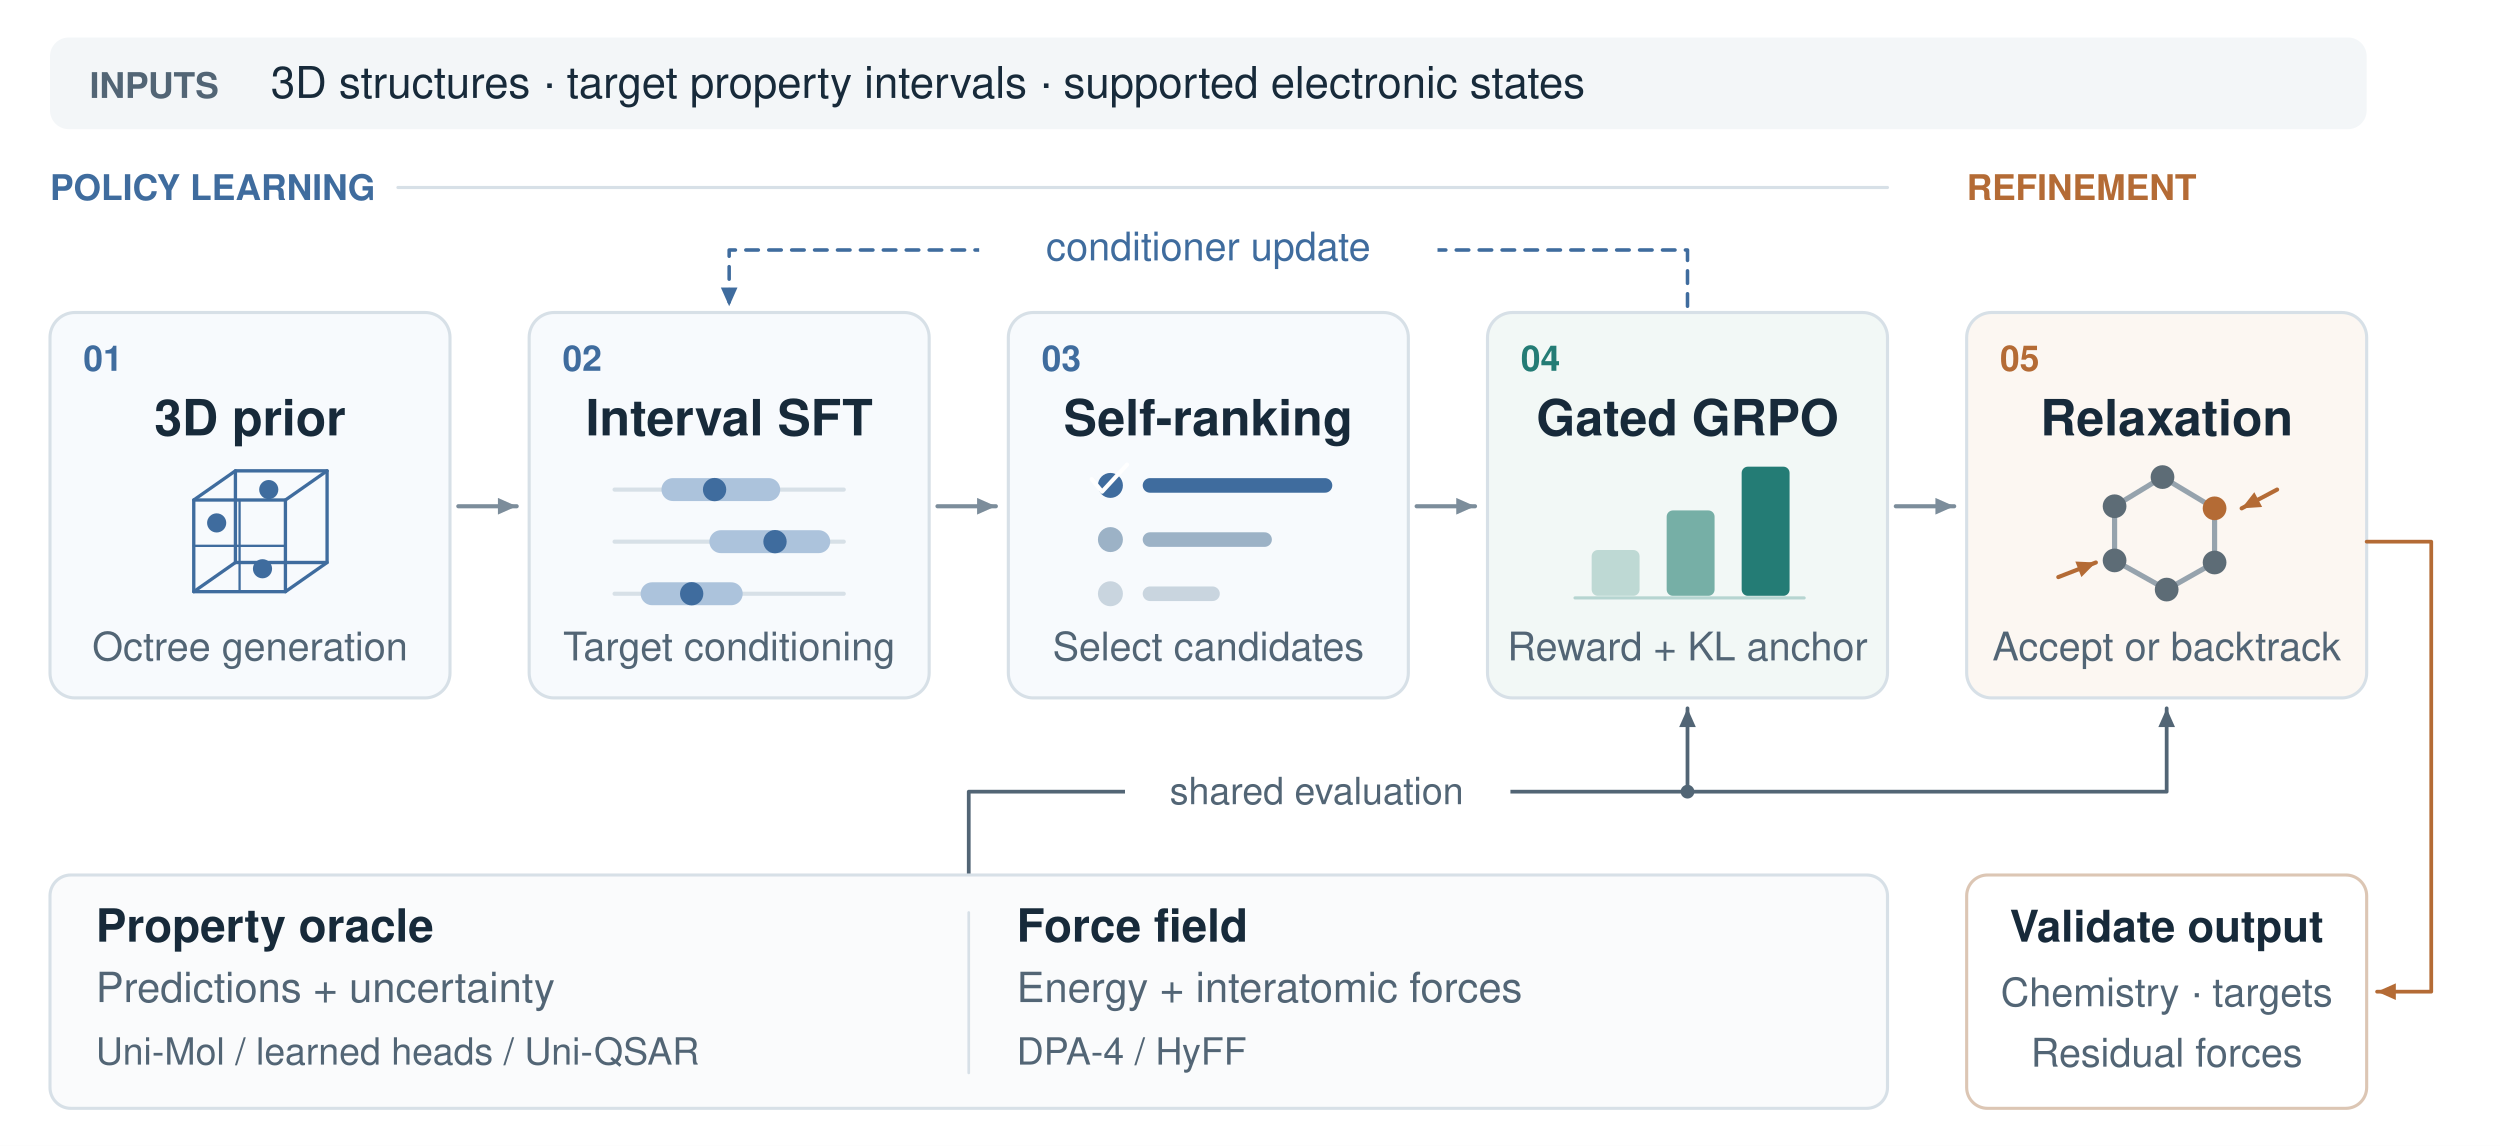
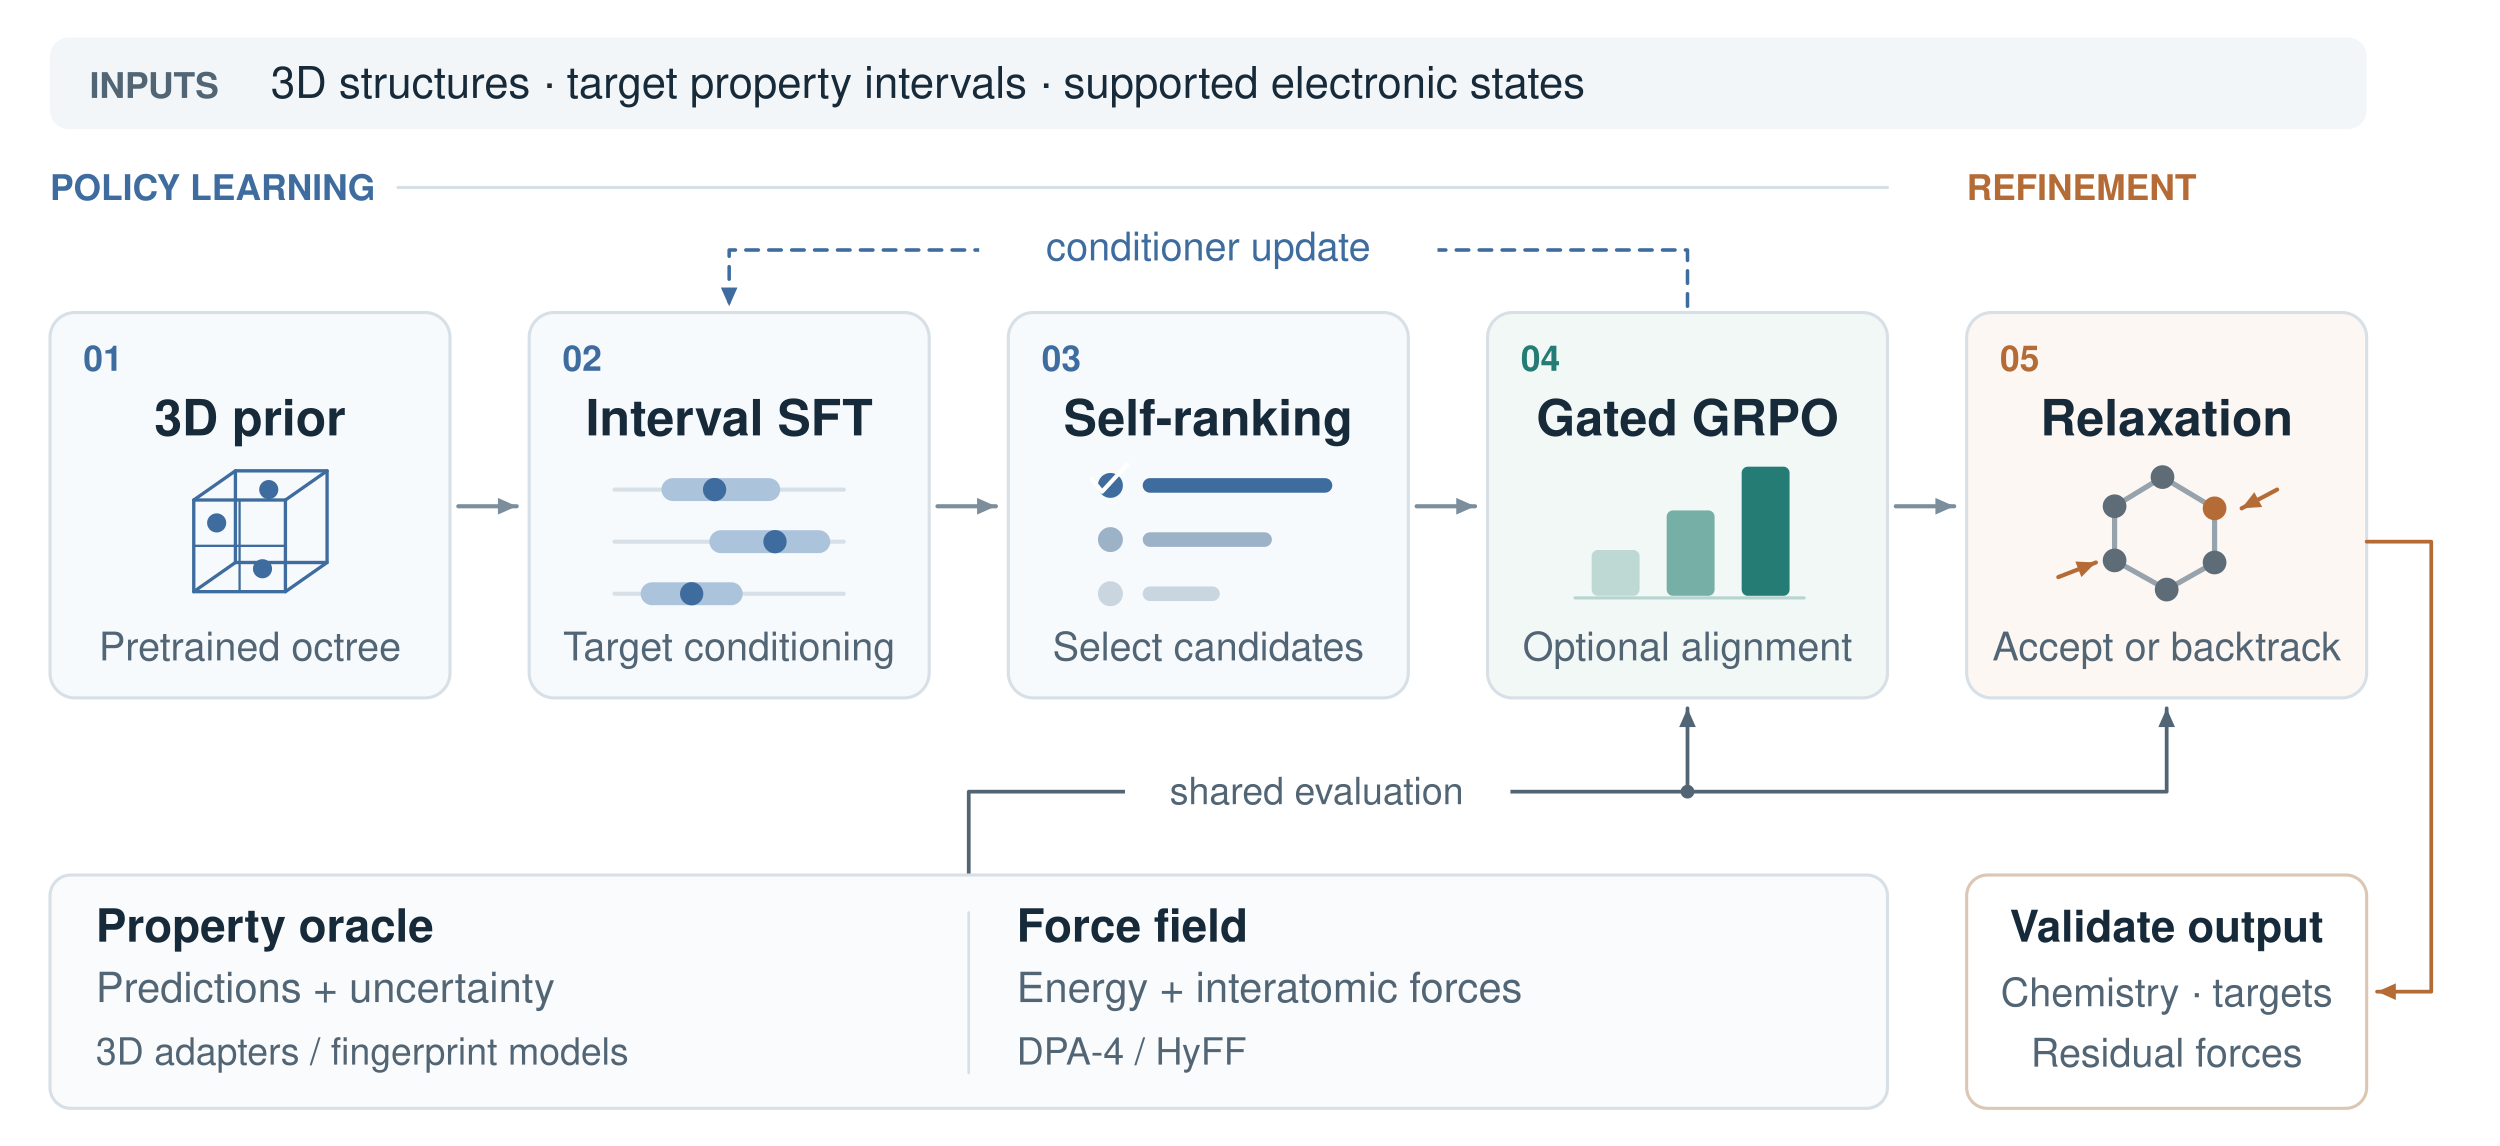
<svg xmlns="http://www.w3.org/2000/svg" width="1200" height="550" viewBox="0 0 1200 550" role="img" aria-labelledby="title desc">
  <rect x="0" y="0" width="1200" height="550" rx="0" fill="#FFFFFF" stroke="none" stroke-width="1.5" />
  <rect x="24" y="18" width="1112" height="44" rx="9" fill="#F3F6F8" stroke="none" stroke-width="1.5" />
  <text x="43" y="47" font-family="Helvetica, Arial, sans-serif" font-size="17" font-weight="700" fill="#526575" text-anchor="start">INPUTS</text>
  <text x="130" y="47" font-family="Helvetica, Arial, sans-serif" font-size="21" font-weight="400" fill="#172A3A" text-anchor="start">3D structures  ·  target property intervals  ·  supported electronic states</text>
  <text x="24" y="96" font-family="Helvetica, Arial, sans-serif" font-size="17" font-weight="700" fill="#3F6C9E" text-anchor="start">POLICY LEARNING</text>
  <polyline points="191,90 906,90" fill="none" stroke="#D7E0E7" stroke-width="1.5" stroke-linejoin="round" stroke-linecap="round" />
  <text x="944" y="96" font-family="Helvetica, Arial, sans-serif" font-size="17" font-weight="700" fill="#B46B35" text-anchor="start">REFINEMENT</text>
  <polyline points="810,147 810,120 350,120 350,147" fill="none" stroke="#3F6C9E" stroke-width="1.7" stroke-linejoin="round" stroke-linecap="round" stroke-dasharray="6 5" />
  <polygon points="350,147 354,138 346,138" fill="#3F6C9E" />
  <rect x="470" y="105" width="220" height="27" rx="0" fill="#FFFFFF" stroke="none" stroke-width="1.5" />
  <text x="580" y="125" font-family="Helvetica, Arial, sans-serif" font-size="19" font-weight="400" fill="#3F6C9E" text-anchor="middle">conditioner update</text>
  <rect x="24" y="150" width="192" height="185" rx="12" fill="#F7FAFD" stroke="#D7E0E7" stroke-width="1.5" />
  <text x="40" y="178" font-family="Helvetica, Arial, sans-serif" font-size="17" font-weight="700" fill="#3F6C9E" text-anchor="start">01</text>
  <text x="120" y="209" font-family="Helvetica, Arial, sans-serif" font-size="24" font-weight="700" fill="#172A3A" text-anchor="middle">3D prior</text>
  <polyline points="93,240 137,240 137,284 93,284 93,240" fill="none" stroke="#3F6C9E" stroke-width="1.6" stroke-linejoin="round" stroke-linecap="round" />
  <polyline points="113,226 157,226 157,270 113,270 113,226" fill="none" stroke="#3F6C9E" stroke-width="1.6" stroke-linejoin="round" stroke-linecap="round" />
  <polyline points="93,240 113,226" fill="none" stroke="#3F6C9E" stroke-width="1.6" stroke-linejoin="round" stroke-linecap="round" />
  <polyline points="137,240 157,226" fill="none" stroke="#3F6C9E" stroke-width="1.6" stroke-linejoin="round" stroke-linecap="round" />
  <polyline points="137,284 157,270" fill="none" stroke="#3F6C9E" stroke-width="1.6" stroke-linejoin="round" stroke-linecap="round" />
  <polyline points="93,284 113,270" fill="none" stroke="#3F6C9E" stroke-width="1.6" stroke-linejoin="round" stroke-linecap="round" />
  <polyline points="115,240 115,284" fill="none" stroke="#3F6C9E" stroke-width="1.1" stroke-linejoin="round" stroke-linecap="round" />
  <polyline points="93,262 137,262" fill="none" stroke="#3F6C9E" stroke-width="1.1" stroke-linejoin="round" stroke-linecap="round" />
  <circle cx="104" cy="251" r="4.6" fill="#3F6C9E" stroke="none" stroke-width="1.5" />
  <circle cx="126" cy="273" r="4.6" fill="#3F6C9E" stroke="none" stroke-width="1.5" />
  <circle cx="129" cy="235" r="4.6" fill="#3F6C9E" stroke="none" stroke-width="1.5" />
-   <text x="120" y="317" font-family="Helvetica, Arial, sans-serif" font-size="19" font-weight="400" fill="#526575" text-anchor="middle">Octree generation</text>
+   <text x="120" y="317" font-family="Helvetica, Arial, sans-serif" font-size="19" font-weight="400" fill="#526575" text-anchor="middle">Pretrained octree</text>
  <rect x="254" y="150" width="192" height="185" rx="12" fill="#F7FAFD" stroke="#D7E0E7" stroke-width="1.5" />
  <text x="270" y="178" font-family="Helvetica, Arial, sans-serif" font-size="17" font-weight="700" fill="#3F6C9E" text-anchor="start">02</text>
  <text x="350" y="209" font-family="Helvetica, Arial, sans-serif" font-size="24" font-weight="700" fill="#172A3A" text-anchor="middle">Interval SFT</text>
  <polyline points="295,235 405,235" fill="none" stroke="#D7E0E7" stroke-width="2" stroke-linejoin="round" stroke-linecap="round" />
  <polyline points="323,235 369,235" fill="none" stroke="#ACC3DC" stroke-width="11" stroke-linejoin="round" stroke-linecap="round" />
  <circle cx="343" cy="235" r="5.6" fill="#3F6C9E" stroke="none" stroke-width="1.5" />
  <polyline points="295,260 405,260" fill="none" stroke="#D7E0E7" stroke-width="2" stroke-linejoin="round" stroke-linecap="round" />
  <polyline points="346,260 393,260" fill="none" stroke="#ACC3DC" stroke-width="11" stroke-linejoin="round" stroke-linecap="round" />
  <circle cx="372" cy="260" r="5.6" fill="#3F6C9E" stroke="none" stroke-width="1.5" />
  <polyline points="295,285 405,285" fill="none" stroke="#D7E0E7" stroke-width="2" stroke-linejoin="round" stroke-linecap="round" />
  <polyline points="313,285 351,285" fill="none" stroke="#ACC3DC" stroke-width="11" stroke-linejoin="round" stroke-linecap="round" />
  <circle cx="332" cy="285" r="5.6" fill="#3F6C9E" stroke="none" stroke-width="1.5" />
  <text x="350" y="317" font-family="Helvetica, Arial, sans-serif" font-size="19" font-weight="400" fill="#526575" text-anchor="middle">Target conditioning</text>
  <rect x="484" y="150" width="192" height="185" rx="12" fill="#F7FAFD" stroke="#D7E0E7" stroke-width="1.5" />
  <text x="500" y="178" font-family="Helvetica, Arial, sans-serif" font-size="17" font-weight="700" fill="#3F6C9E" text-anchor="start">03</text>
  <text x="580" y="209" font-family="Helvetica, Arial, sans-serif" font-size="24" font-weight="700" fill="#172A3A" text-anchor="middle">Self-ranking</text>
  <circle cx="533" cy="233" r="6" fill="#3F6C9E" stroke="none" stroke-width="1.5" />
  <polyline points="552,233 636,233" fill="none" stroke="#3F6C9E" stroke-width="7" stroke-linejoin="round" stroke-linecap="round" />
  <circle cx="533" cy="259" r="6" fill="#9CB2C6" stroke="none" stroke-width="1.5" />
  <polyline points="552,259 607,259" fill="none" stroke="#9CB2C6" stroke-width="7" stroke-linejoin="round" stroke-linecap="round" />
  <circle cx="533" cy="285" r="6" fill="#C9D5DF" stroke="none" stroke-width="1.5" />
  <polyline points="552,285 582,285" fill="none" stroke="#C9D5DF" stroke-width="7" stroke-linejoin="round" stroke-linecap="round" />
  <polyline points="524,230 529,236 541,223" fill="none" stroke="#FFFFFF" stroke-width="2" stroke-linejoin="round" stroke-linecap="round" />
  <text x="580" y="317" font-family="Helvetica, Arial, sans-serif" font-size="19" font-weight="400" fill="#526575" text-anchor="middle">Select candidates</text>
  <rect x="714" y="150" width="192" height="185" rx="12" fill="#F2F8F6" stroke="#D7E0E7" stroke-width="1.5" />
  <text x="730" y="178" font-family="Helvetica, Arial, sans-serif" font-size="17" font-weight="700" fill="#247C75" text-anchor="start">04</text>
  <text x="810" y="209" font-family="Helvetica, Arial, sans-serif" font-size="24" font-weight="700" fill="#172A3A" text-anchor="middle">Gated GRPO</text>
  <polyline points="756,287 866,287" fill="none" stroke="#B6D5D1" stroke-width="1.5" stroke-linejoin="round" stroke-linecap="round" />
  <rect x="764" y="264" width="23" height="22" rx="3" fill="#BED9D4" stroke="none" stroke-width="1.5" />
  <rect x="800" y="245" width="23" height="41" rx="3" fill="#76AFA6" stroke="none" stroke-width="1.5" />
  <rect x="836" y="224" width="23" height="62" rx="3" fill="#247C75" stroke="none" stroke-width="1.5" />
-   <text x="810" y="317" font-family="Helvetica, Arial, sans-serif" font-size="19" font-weight="400" fill="#526575" text-anchor="middle">Reward + KL anchor</text>
+   <text x="810" y="317" font-family="Helvetica, Arial, sans-serif" font-size="19" font-weight="400" fill="#526575" text-anchor="middle">Optional alignment</text>
  <rect x="944" y="150" width="192" height="185" rx="12" fill="#FCF7F2" stroke="#D7E0E7" stroke-width="1.5" />
  <text x="960" y="178" font-family="Helvetica, Arial, sans-serif" font-size="17" font-weight="700" fill="#B46B35" text-anchor="start">05</text>
  <text x="1040" y="209" font-family="Helvetica, Arial, sans-serif" font-size="24" font-weight="700" fill="#172A3A" text-anchor="middle">Relaxation</text>
  <polyline points="1015,243 1038,229 1063,244 1063,270 1040,283 1015,269 1015,243" fill="none" stroke="#96A3AD" stroke-width="2.5" stroke-linejoin="round" stroke-linecap="round" />
  <circle cx="1015" cy="243" r="5.7" fill="#5D6C76" stroke="none" stroke-width="1.5" />
  <circle cx="1038" cy="229" r="5.7" fill="#5D6C76" stroke="none" stroke-width="1.5" />
  <circle cx="1063" cy="244" r="5.7" fill="#B46B35" stroke="none" stroke-width="1.5" />
  <circle cx="1063" cy="270" r="5.7" fill="#5D6C76" stroke="none" stroke-width="1.5" />
  <circle cx="1040" cy="283" r="5.7" fill="#5D6C76" stroke="none" stroke-width="1.5" />
  <circle cx="1015" cy="269" r="5.7" fill="#5D6C76" stroke="none" stroke-width="1.5" />
  <polyline points="1093,235 1076,244" fill="none" stroke="#B46B35" stroke-width="2" stroke-linejoin="round" stroke-linecap="round" />
  <polygon points="1076,244 1085.83,243.324 1082.08,236.254" fill="#B46B35" />
  <polyline points="988,277 1006,270" fill="none" stroke="#B46B35" stroke-width="2" stroke-linejoin="round" stroke-linecap="round" />
  <polygon points="1006,270 996.162,269.534 999.062,276.99" fill="#B46B35" />
  <text x="1040" y="317" font-family="Helvetica, Arial, sans-serif" font-size="19" font-weight="400" fill="#526575" text-anchor="middle">Accept or backtrack</text>
  <polyline points="220,243 248,243" fill="none" stroke="#7C8D9B" stroke-width="2" stroke-linejoin="round" stroke-linecap="round" />
  <polygon points="248,243 239,239 239,247" fill="#7C8D9B" />
  <polyline points="450,243 478,243" fill="none" stroke="#7C8D9B" stroke-width="2" stroke-linejoin="round" stroke-linecap="round" />
  <polygon points="478,243 469,239 469,247" fill="#7C8D9B" />
  <polyline points="680,243 708,243" fill="none" stroke="#7C8D9B" stroke-width="2" stroke-linejoin="round" stroke-linecap="round" />
  <polygon points="708,243 699,239 699,247" fill="#7C8D9B" />
  <polyline points="910,243 938,243" fill="none" stroke="#7C8D9B" stroke-width="2" stroke-linejoin="round" stroke-linecap="round" />
  <polygon points="938,243 929,239 929,247" fill="#7C8D9B" />
  <polyline points="465,420 465,380 1040,380 1040,340" fill="none" stroke="#526575" stroke-width="1.8" stroke-linejoin="round" stroke-linecap="round" />
  <polygon points="1040,340 1036,349 1044,349" fill="#526575" />
  <polyline points="810,380 810,340" fill="none" stroke="#526575" stroke-width="1.8" stroke-linejoin="round" stroke-linecap="round" />
  <polygon points="810,340 806,349 814,349" fill="#526575" />
  <circle cx="810" cy="380" r="3.3" fill="#526575" stroke="none" stroke-width="1.5" />
  <rect x="540" y="366" width="185" height="28" rx="0" fill="#FFFFFF" stroke="none" stroke-width="1.5" />
  <text x="632" y="386" font-family="Helvetica, Arial, sans-serif" font-size="18" font-weight="400" fill="#526575" text-anchor="middle">shared evaluation</text>
  <rect x="24" y="420" width="882" height="112" rx="10" fill="#FAFBFC" stroke="#D7E0E7" stroke-width="1.5" />
  <polyline points="465,438 465,515" fill="none" stroke="#D7E0E7" stroke-width="1.3" stroke-linejoin="round" stroke-linecap="round" />
  <text x="46" y="452" font-family="Helvetica, Arial, sans-serif" font-size="22" font-weight="700" fill="#172A3A" text-anchor="start">Property oracle</text>
  <text x="46" y="481" font-family="Helvetica, Arial, sans-serif" font-size="20" font-weight="400" fill="#526575" text-anchor="start">Predictions + uncertainty</text>
-   <text x="46" y="511" font-family="Helvetica, Arial, sans-serif" font-size="18" font-weight="400" fill="#526575" text-anchor="start">Uni-Mol / learned heads / Uni-QSAR</text>
+   <text x="46" y="511" font-family="Helvetica, Arial, sans-serif" font-size="18" font-weight="400" fill="#526575" text-anchor="start">3D adapters / fingerprint models</text>
  <text x="488" y="452" font-family="Helvetica, Arial, sans-serif" font-size="22" font-weight="700" fill="#172A3A" text-anchor="start">Force field</text>
  <text x="488" y="481" font-family="Helvetica, Arial, sans-serif" font-size="20" font-weight="400" fill="#526575" text-anchor="start">Energy + interatomic forces</text>
  <text x="488" y="511" font-family="Helvetica, Arial, sans-serif" font-size="18" font-weight="400" fill="#526575" text-anchor="start">DPA-4 / HyFF</text>
  <polyline points="1136,260 1167,260 1167,476 1141,476" fill="none" stroke="#B46B35" stroke-width="1.8" stroke-linejoin="round" stroke-linecap="round" />
  <polygon points="1141,476 1150,480 1150,472" fill="#B46B35" />
  <rect x="944" y="420" width="192" height="112" rx="10" fill="#FFFFFF" stroke="#DCC6B4" stroke-width="1.5" />
  <text x="1040" y="452" font-family="Helvetica, Arial, sans-serif" font-size="21" font-weight="700" fill="#172A3A" text-anchor="middle">Validate output</text>
  <text x="1040" y="483" font-family="Helvetica, Arial, sans-serif" font-size="19" font-weight="400" fill="#526575" text-anchor="middle">Chemistry · targets</text>
  <text x="1040" y="512" font-family="Helvetica, Arial, sans-serif" font-size="19" font-weight="400" fill="#526575" text-anchor="middle">Residual forces</text>
</svg>
